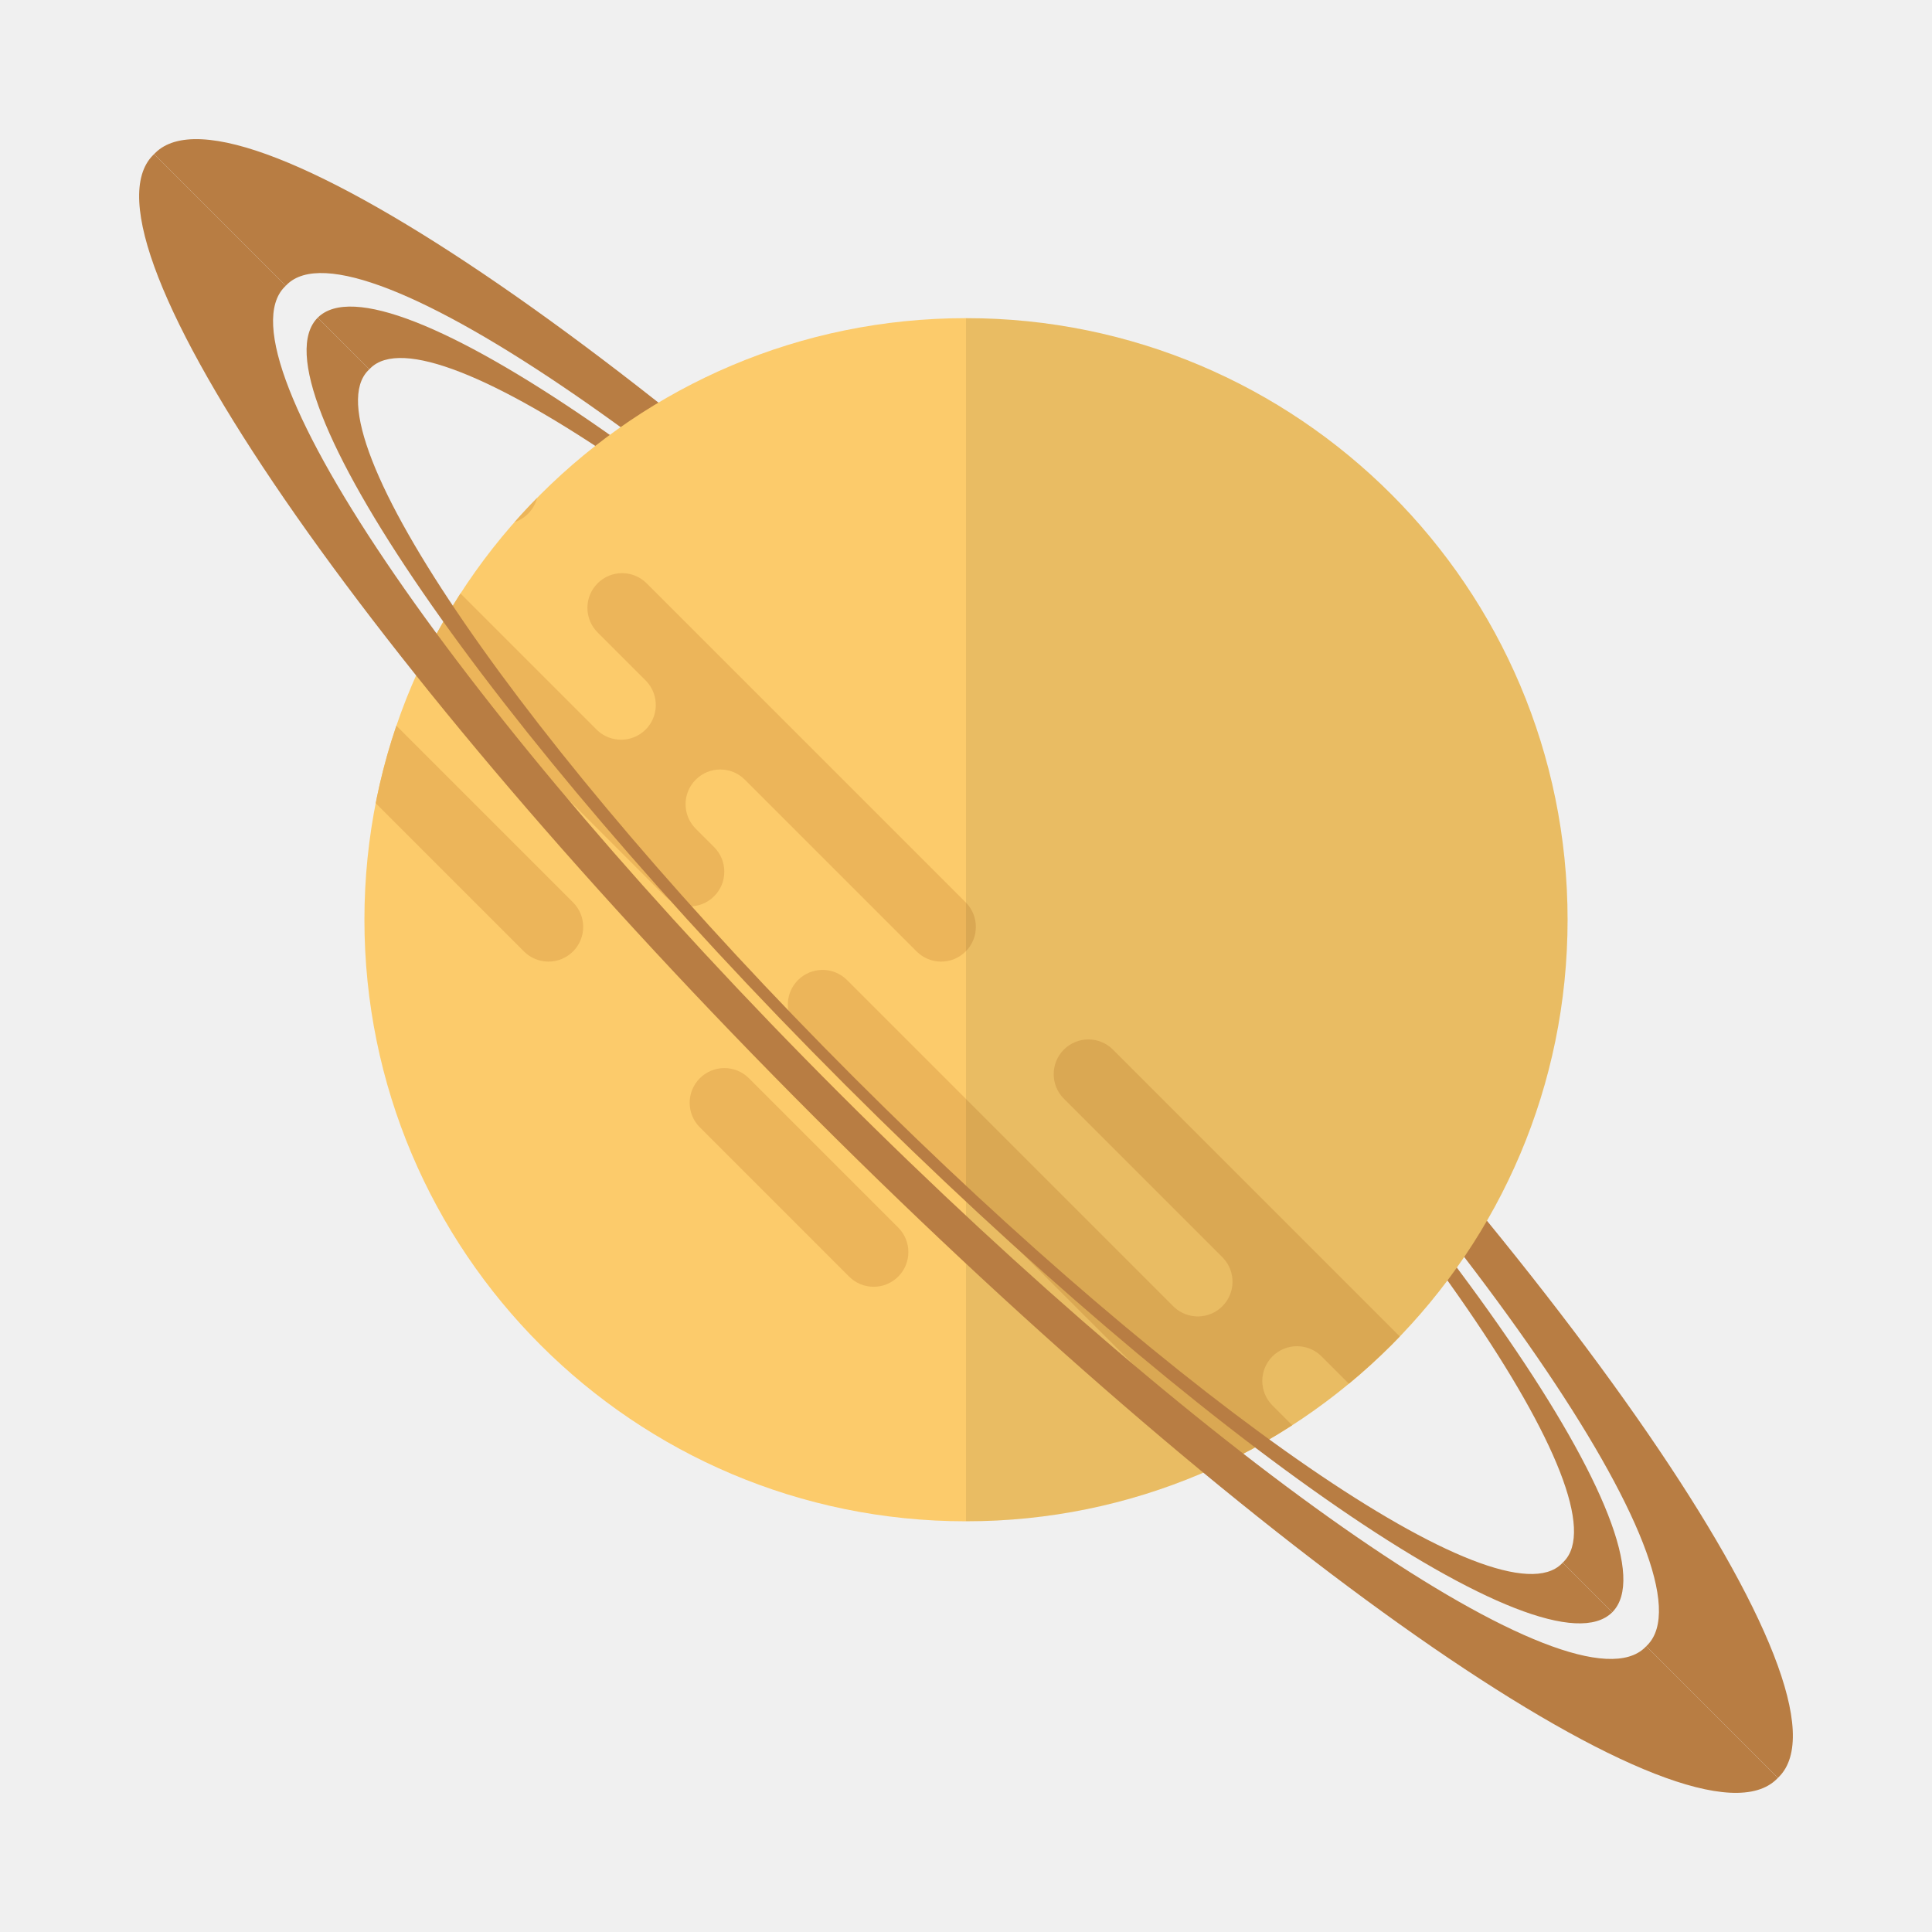
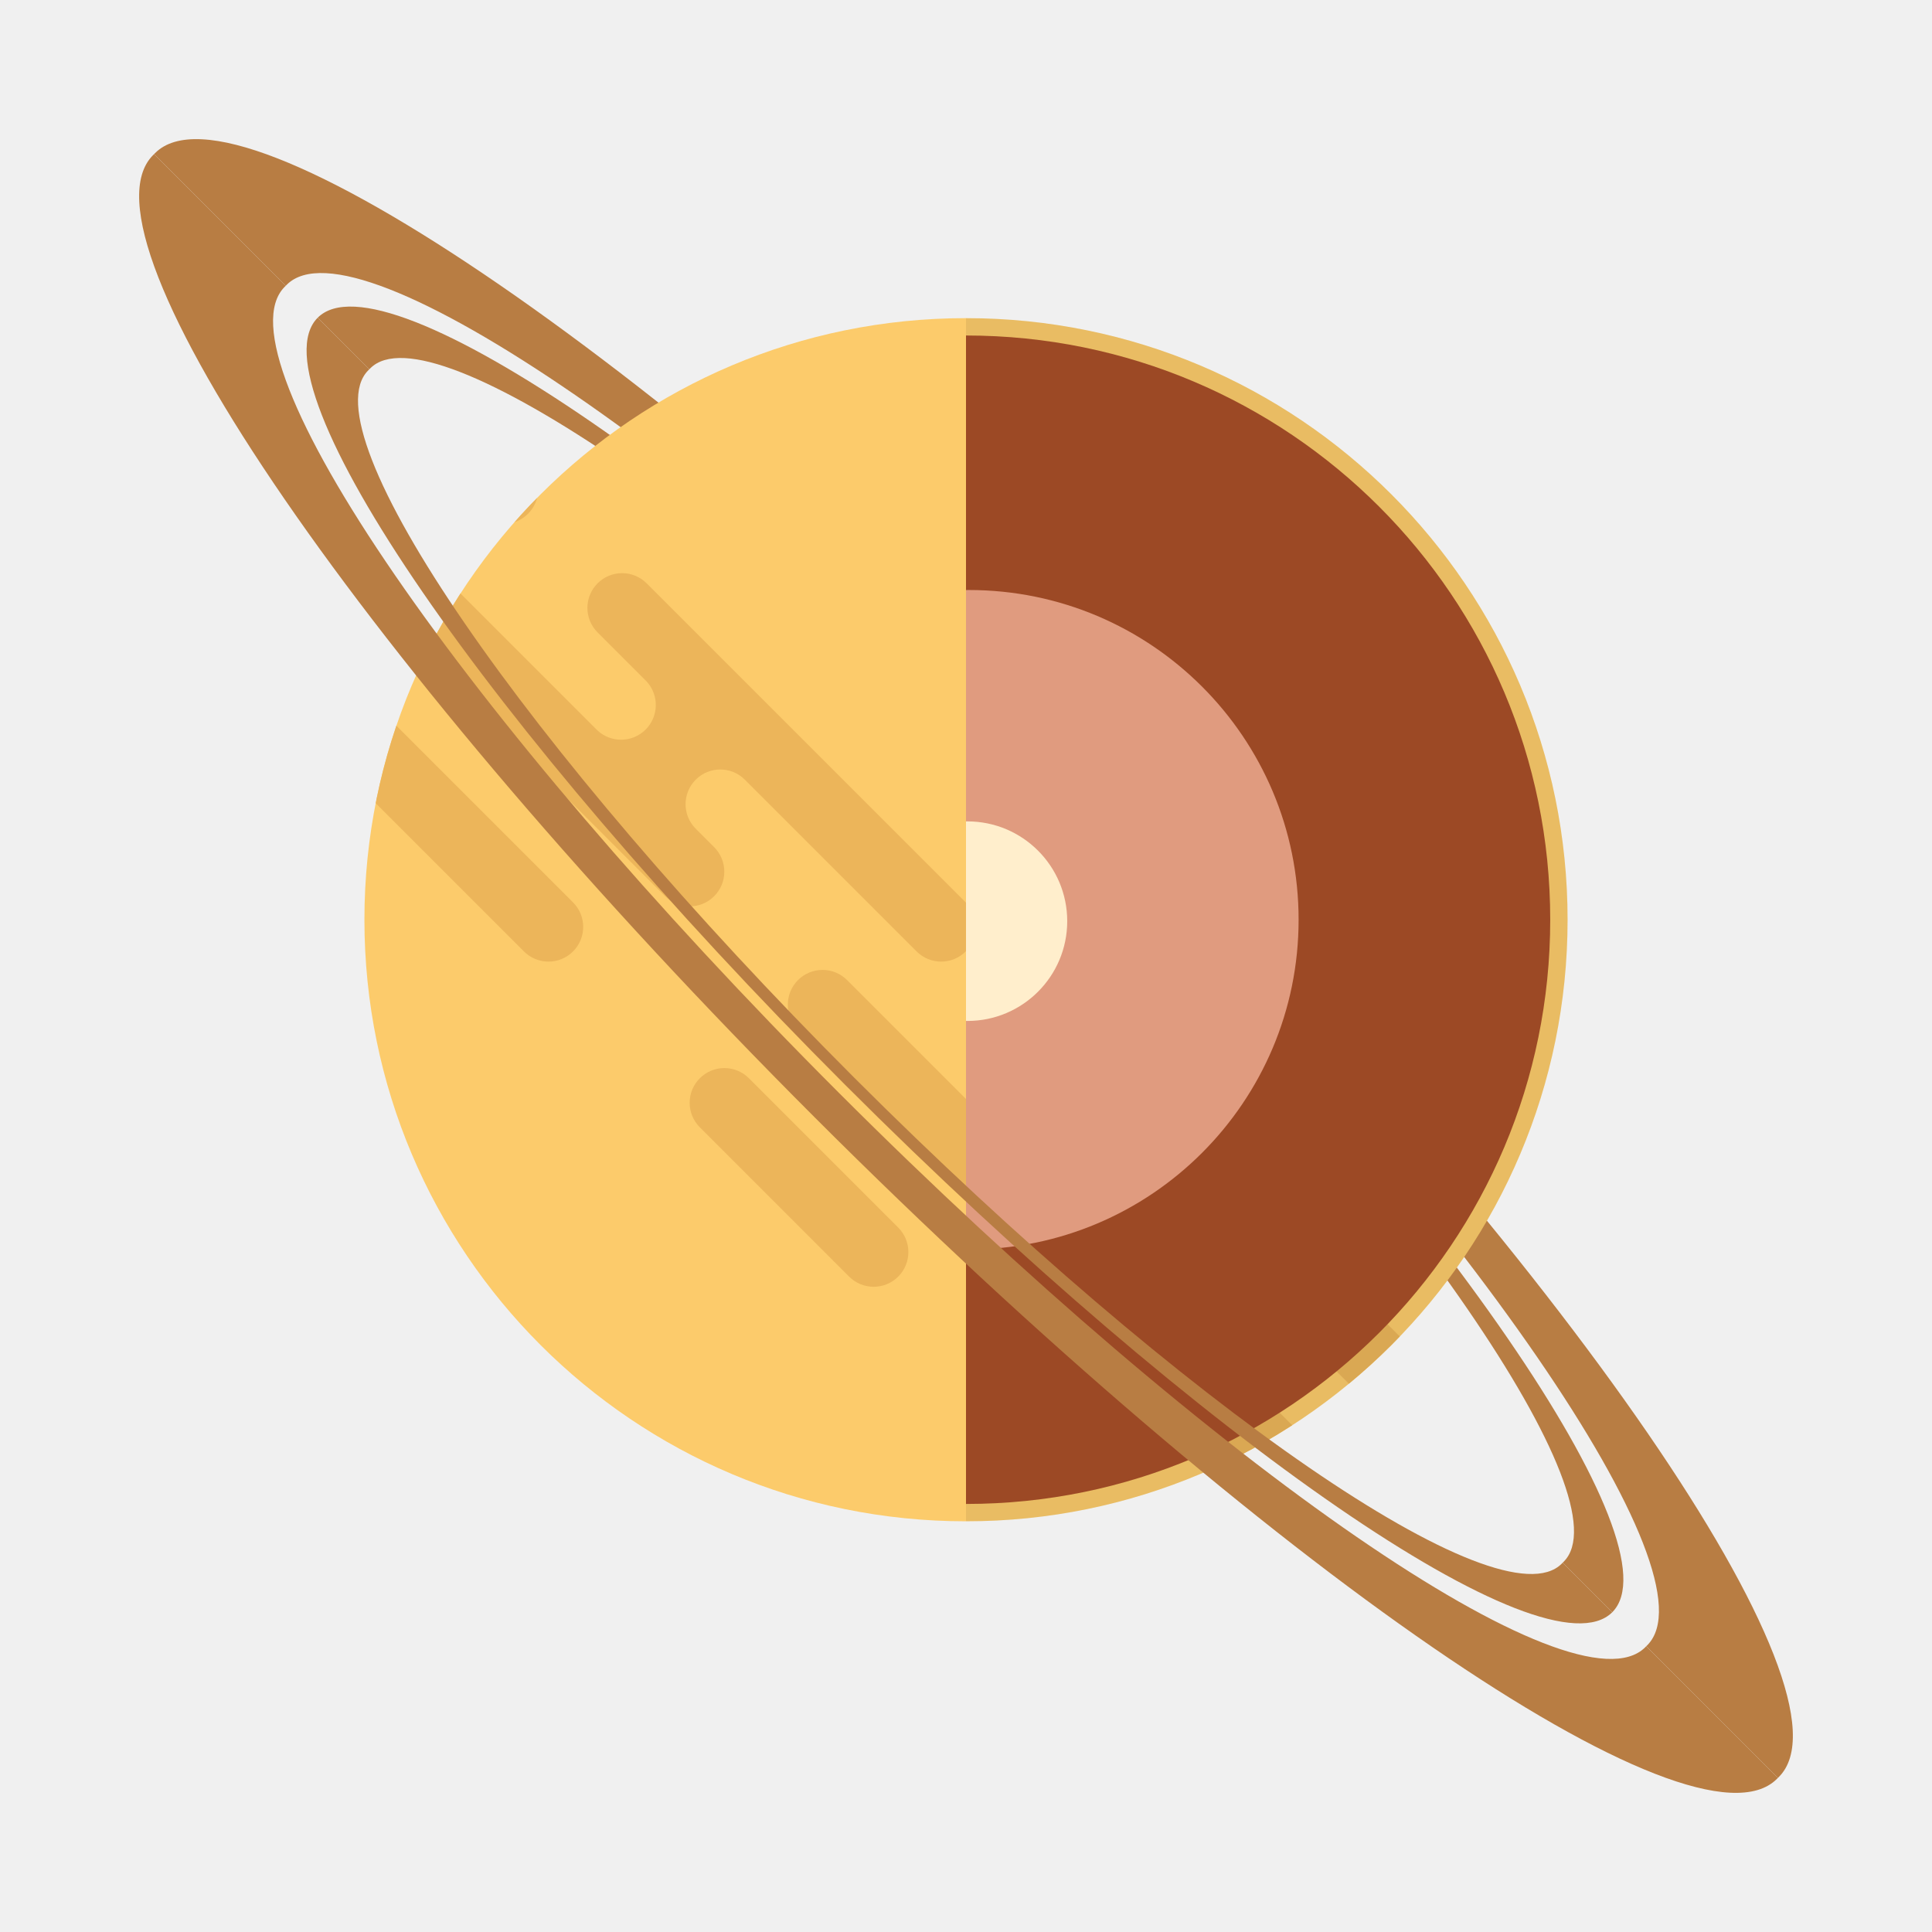
<svg xmlns="http://www.w3.org/2000/svg" width="668" height="668" fill="none">
-   <path fill-rule="evenodd" clip-rule="evenodd" d="M53.285 53.283c.113-.12.228-.24.345-.357 28.705-28.705 177.658 73.709 332.696 228.747 155.038 155.038 257.452 303.991 228.747 332.696-.117.117-.236.232-.357.345l-45.524-45.524c.122-.112.242-.227.359-.344 24.049-24.049-61.757-148.848-191.653-278.745C248.001 160.205 123.202 74.399 99.153 98.448a11.74 11.74 0 00-.344.359L53.285 53.283zm56.563 56.563c22.886-22.886 141.637 58.759 265.238 182.36 123.601 123.601 205.246 242.352 182.36 265.238l-17.143-17.143c.123-.111.242-.226.36-.343 21.14-21.14-54.091-130.647-168.033-244.589-113.942-113.942-223.449-189.173-244.589-168.033-.117.118-.232.238-.343.36l-17.85-17.85z" fill="#B87D43" />
+   <path fill-rule="evenodd" clip-rule="evenodd" d="M53.286 53.283c.112-.12.227-.24.344-.357 28.705-28.705 177.658 73.709 332.696 228.747 155.038 155.038 257.452 303.991 228.747 332.696-.117.117-.236.232-.357.345l-45.524-45.524c.122-.112.242-.227.359-.344 24.05-24.049-61.756-148.848-191.653-278.745C248.001 160.205 123.203 74.399 99.153 98.448a11.51 11.51 0 00-.344.359L53.286 53.283zm56.562 56.563c22.886-22.886 141.637 58.759 265.238 182.36 123.601 123.601 205.246 242.352 182.36 265.238l-17.143-17.143c.123-.111.243-.226.36-.343 21.14-21.14-54.091-130.647-168.033-244.589-113.942-113.942-223.449-189.173-244.589-168.033a11.66 11.66 0 00-.343.36l-17.85-17.85z" fill="#B87D43" />
  <circle cx="334" cy="318" r="208" fill="#FCCB6B" />
  <mask id="a" maskUnits="userSpaceOnUse" x="126" y="110" width="416" height="416">
    <circle cx="334" cy="318" r="208" fill="#fff" />
  </mask>
  <g mask="url(#a)">
-     <path fill-rule="evenodd" clip-rule="evenodd" d="M540.369 518.472c-4.686-4.687-12.284-4.687-16.97 0-4.687 4.686-4.687 12.284 0 16.97l110.308 110.309c4.687 4.686 12.285 4.686 16.971 0s4.686-12.284 0-16.971L540.369 518.472zM384.806 362.908c-4.687-4.686-12.285-4.686-16.971 0s-4.686 12.284 0 16.971l55.154 55.154-.007.007c4.337 4.708 4.222 12.042-.346 16.61-4.568 4.568-11.903 4.683-16.61.346l-.007.008-113.137-113.137c-4.687-4.687-12.284-4.687-16.971 0-4.686 4.686-4.686 12.284 0 16.97l181.727 181.727c4.686 4.686 12.284 4.686 16.97 0 4.687-4.687 4.687-12.285 0-16.971l-34.648-34.648c-4.686-4.687-4.686-12.285 0-16.971s12.284-4.686 16.971 0l21.213 21.213c4.686 4.687 12.284 4.687 16.97 0 4.687-4.686 4.687-12.284 0-16.97L384.806 362.908zm77.074 212.839c-4.686-4.686-12.284-4.686-16.97 0-4.687 4.687-4.687 12.285 0 16.971l51.619 51.619c4.686 4.686 12.284 4.686 16.97 0 4.686-4.687 4.686-12.285 0-16.971l-51.619-51.619zM258.941 372.808c-4.687-4.687-12.285-4.687-16.971 0-4.686 4.686-4.686 12.284 0 16.97l51.619 51.619c4.686 4.686 12.284 4.686 16.97 0 4.687-4.686 4.687-12.284 0-16.971l-51.618-51.618zM63.779 194.617c4.687-4.687 12.284-4.687 16.97 0l117.38 117.379c4.687 4.687 4.687 12.285 0 16.971-4.686 4.686-12.284 4.686-16.97 0l-117.38-117.38c-4.686-4.686-4.686-12.284 0-16.97zm193.747 74.953c-4.686-4.686-12.284-4.686-16.97 0-4.686 4.686-4.686 12.284 0 16.971l6.364 6.364c4.686 4.686 4.686 12.284 0 16.97-4.686 4.686-12.284 4.686-16.971 0L48.223 128.149c-4.687-4.687-4.687-12.285 0-16.971 4.686-4.686 12.284-4.686 16.97 0l141.422 141.421.007-.007c4.707 4.337 12.042 4.222 16.61-.346 4.568-4.568 4.683-11.902.346-16.61l.007-.007-16.97-16.971c-4.687-4.686-4.687-12.284 0-16.97 4.686-4.686 12.284-4.687 16.97 0l110.309 110.308c4.686 4.687 4.686 12.285 0 16.971s-12.284 4.686-16.971 0l-59.397-59.397zM55.294 50.367c4.686-4.686 12.284-4.686 16.97 0l110.309 110.309c4.686 4.686 4.686 12.284 0 16.97-4.686 4.686-12.284 4.686-16.97 0L55.293 67.338c-4.685-4.687-4.685-12.285 0-16.971z" fill="#ECB55A" />
+     <path fill-rule="evenodd" clip-rule="evenodd" d="M540.369 518.472c-4.686-4.687-12.284-4.687-16.97 0-4.687 4.686-4.687 12.284 0 16.97l110.308 110.309c4.687 4.686 12.285 4.686 16.971 0s4.686-12.284 0-16.971L540.369 518.472zM384.806 362.908c-4.687-4.686-12.285-4.686-16.971 0s-4.686 12.284 0 16.971l55.154 55.154-.007.007c4.337 4.708 4.222 12.042-.346 16.61-4.568 4.568-11.903 4.683-16.61.346l-.007.008-113.137-113.137c-4.687-4.687-12.284-4.687-16.971 0-4.686 4.686-4.686 12.284 0 16.97l181.727 181.727c4.686 4.686 12.284 4.686 16.97 0 4.687-4.687 4.687-12.285 0-16.971l-34.648-34.648c-4.686-4.687-4.686-12.284 0-16.971 4.686-4.686 12.284-4.686 16.971 0l21.213 21.213c4.686 4.687 12.284 4.687 16.97 0 4.687-4.686 4.687-12.284 0-16.97L384.806 362.908zm77.074 212.839c-4.686-4.686-12.284-4.686-16.97 0-4.687 4.687-4.687 12.285 0 16.971l51.619 51.619c4.686 4.686 12.284 4.686 16.97 0 4.686-4.687 4.686-12.285 0-16.971l-51.619-51.619zM258.941 372.808c-4.687-4.687-12.285-4.687-16.971 0-4.686 4.686-4.686 12.284 0 16.97l51.619 51.619c4.686 4.686 12.284 4.686 16.97 0 4.687-4.686 4.687-12.284 0-16.971l-51.618-51.618zM63.779 194.617c4.687-4.687 12.284-4.687 16.97 0l117.38 117.38c4.687 4.686 4.687 12.284 0 16.97-4.686 4.686-12.284 4.686-16.97 0l-117.38-117.38c-4.686-4.686-4.686-12.284 0-16.97zm193.747 74.953c-4.686-4.686-12.284-4.686-16.97 0-4.686 4.686-4.686 12.284 0 16.971l6.364 6.364c4.686 4.686 4.686 12.284 0 16.97-4.686 4.686-12.284 4.686-16.971 0L48.223 128.149c-4.687-4.687-4.687-12.285 0-16.971 4.686-4.686 12.284-4.686 16.97 0L206.615 252.6l.007-.008c4.707 4.337 12.042 4.222 16.61-.346 4.568-4.568 4.683-11.902.346-16.61l.007-.007-16.97-16.971c-4.687-4.686-4.687-12.284 0-16.97 4.686-4.686 12.284-4.686 16.97 0l110.309 110.309c4.686 4.686 4.686 12.284 0 16.97-4.686 4.686-12.284 4.686-16.971 0l-59.397-59.397zM55.294 50.367c4.686-4.686 12.284-4.686 16.97 0l110.309 110.309c4.686 4.686 4.686 12.284 0 16.97-4.686 4.687-12.284 4.687-16.97 0L55.293 67.338c-4.685-4.687-4.685-12.285 0-16.971z" fill="#ECB55A" />
  </g>
-   <g>
-     <mask id="b" maskUnits="userSpaceOnUse" x="126" y="110" width="416" height="416">
-       <circle cx="334" cy="318" r="208" fill="#fff" />
-     </mask>
-     <g mask="url(#b)">
-       <path opacity=".078" fill="#000" d="M334 110h209.089v416H334z" />
-     </g>
+   <mask id="b" maskUnits="userSpaceOnUse" x="126" y="110" width="416" height="416">
+     <circle cx="334" cy="318" r="208" fill="#fff" />
+   </mask>
+   <g mask="url(#b)">
+     <path opacity=".078" fill="#000" d="M334 110h209.089v416H334z" />
  </g>
-   <path fill-rule="evenodd" clip-rule="evenodd" d="M53.284 53.285c-.12.112-.24.227-.357.345-28.705 28.704 73.709 177.657 228.747 332.695C436.712 541.363 585.665 643.777 614.37 615.072c.117-.117.232-.236.344-.357l-45.523-45.524c-.112.122-.227.242-.344.359-24.05 24.05-148.848-61.756-278.745-191.653S74.399 123.202 98.449 99.152c.117-.117.237-.232.359-.344L53.284 53.285zm56.562 56.562c-22.886 22.886 58.76 141.637 182.361 265.238s242.352 205.247 265.238 182.36l-17.143-17.143c-.112.123-.226.243-.343.36-21.14 21.14-130.647-54.091-244.589-168.033C181.428 258.687 106.197 149.18 127.337 128.04c.117-.117.237-.231.36-.343l-17.851-17.85z" fill="#B87D43" />
+   <path fill-rule="evenodd" clip-rule="evenodd" d="M334 520c111.562 0 202-90.438 202-202s-90.438-202-202-202v404z" fill="#9C4925" />
+   <mask id="c" maskUnits="userSpaceOnUse" x="334" y="116" width="202" height="404">
+     <path fill-rule="evenodd" clip-rule="evenodd" d="M334 520c111.562 0 202-90.438 202-202s-90.438-202-202-202v404z" fill="#fff" />
+   </mask>
+   <g mask="url(#c)">
+     <circle cx="335" cy="318" r="114" fill="#E09B7F" />
+     <circle cx="334.5" cy="318.5" r="34.5" fill="#FEC" />
+   </g>
+   <path fill-rule="evenodd" clip-rule="evenodd" d="M53.284 53.285a14 14 0 00-.357.345c-28.705 28.704 73.709 177.657 228.747 332.695C436.712 541.363 585.665 643.777 614.37 615.072c.117-.117.232-.236.345-.357l-45.524-45.524c-.112.122-.227.242-.344.359-24.049 24.05-148.848-61.756-278.745-191.653C160.206 248 74.4 123.202 98.449 99.152c.118-.117.237-.232.359-.344L53.284 53.285zm56.563 56.562c-22.886 22.886 58.759 141.637 182.36 265.238 123.601 123.601 242.352 205.246 265.238 182.36l-17.143-17.143a9.717 9.717 0 01-.343.36c-21.14 21.14-130.647-54.091-244.589-168.033C181.428 258.687 106.197 149.18 127.337 128.04c.118-.117.237-.231.36-.343l-17.85-17.85z" fill="#B87D43" />
</svg>
